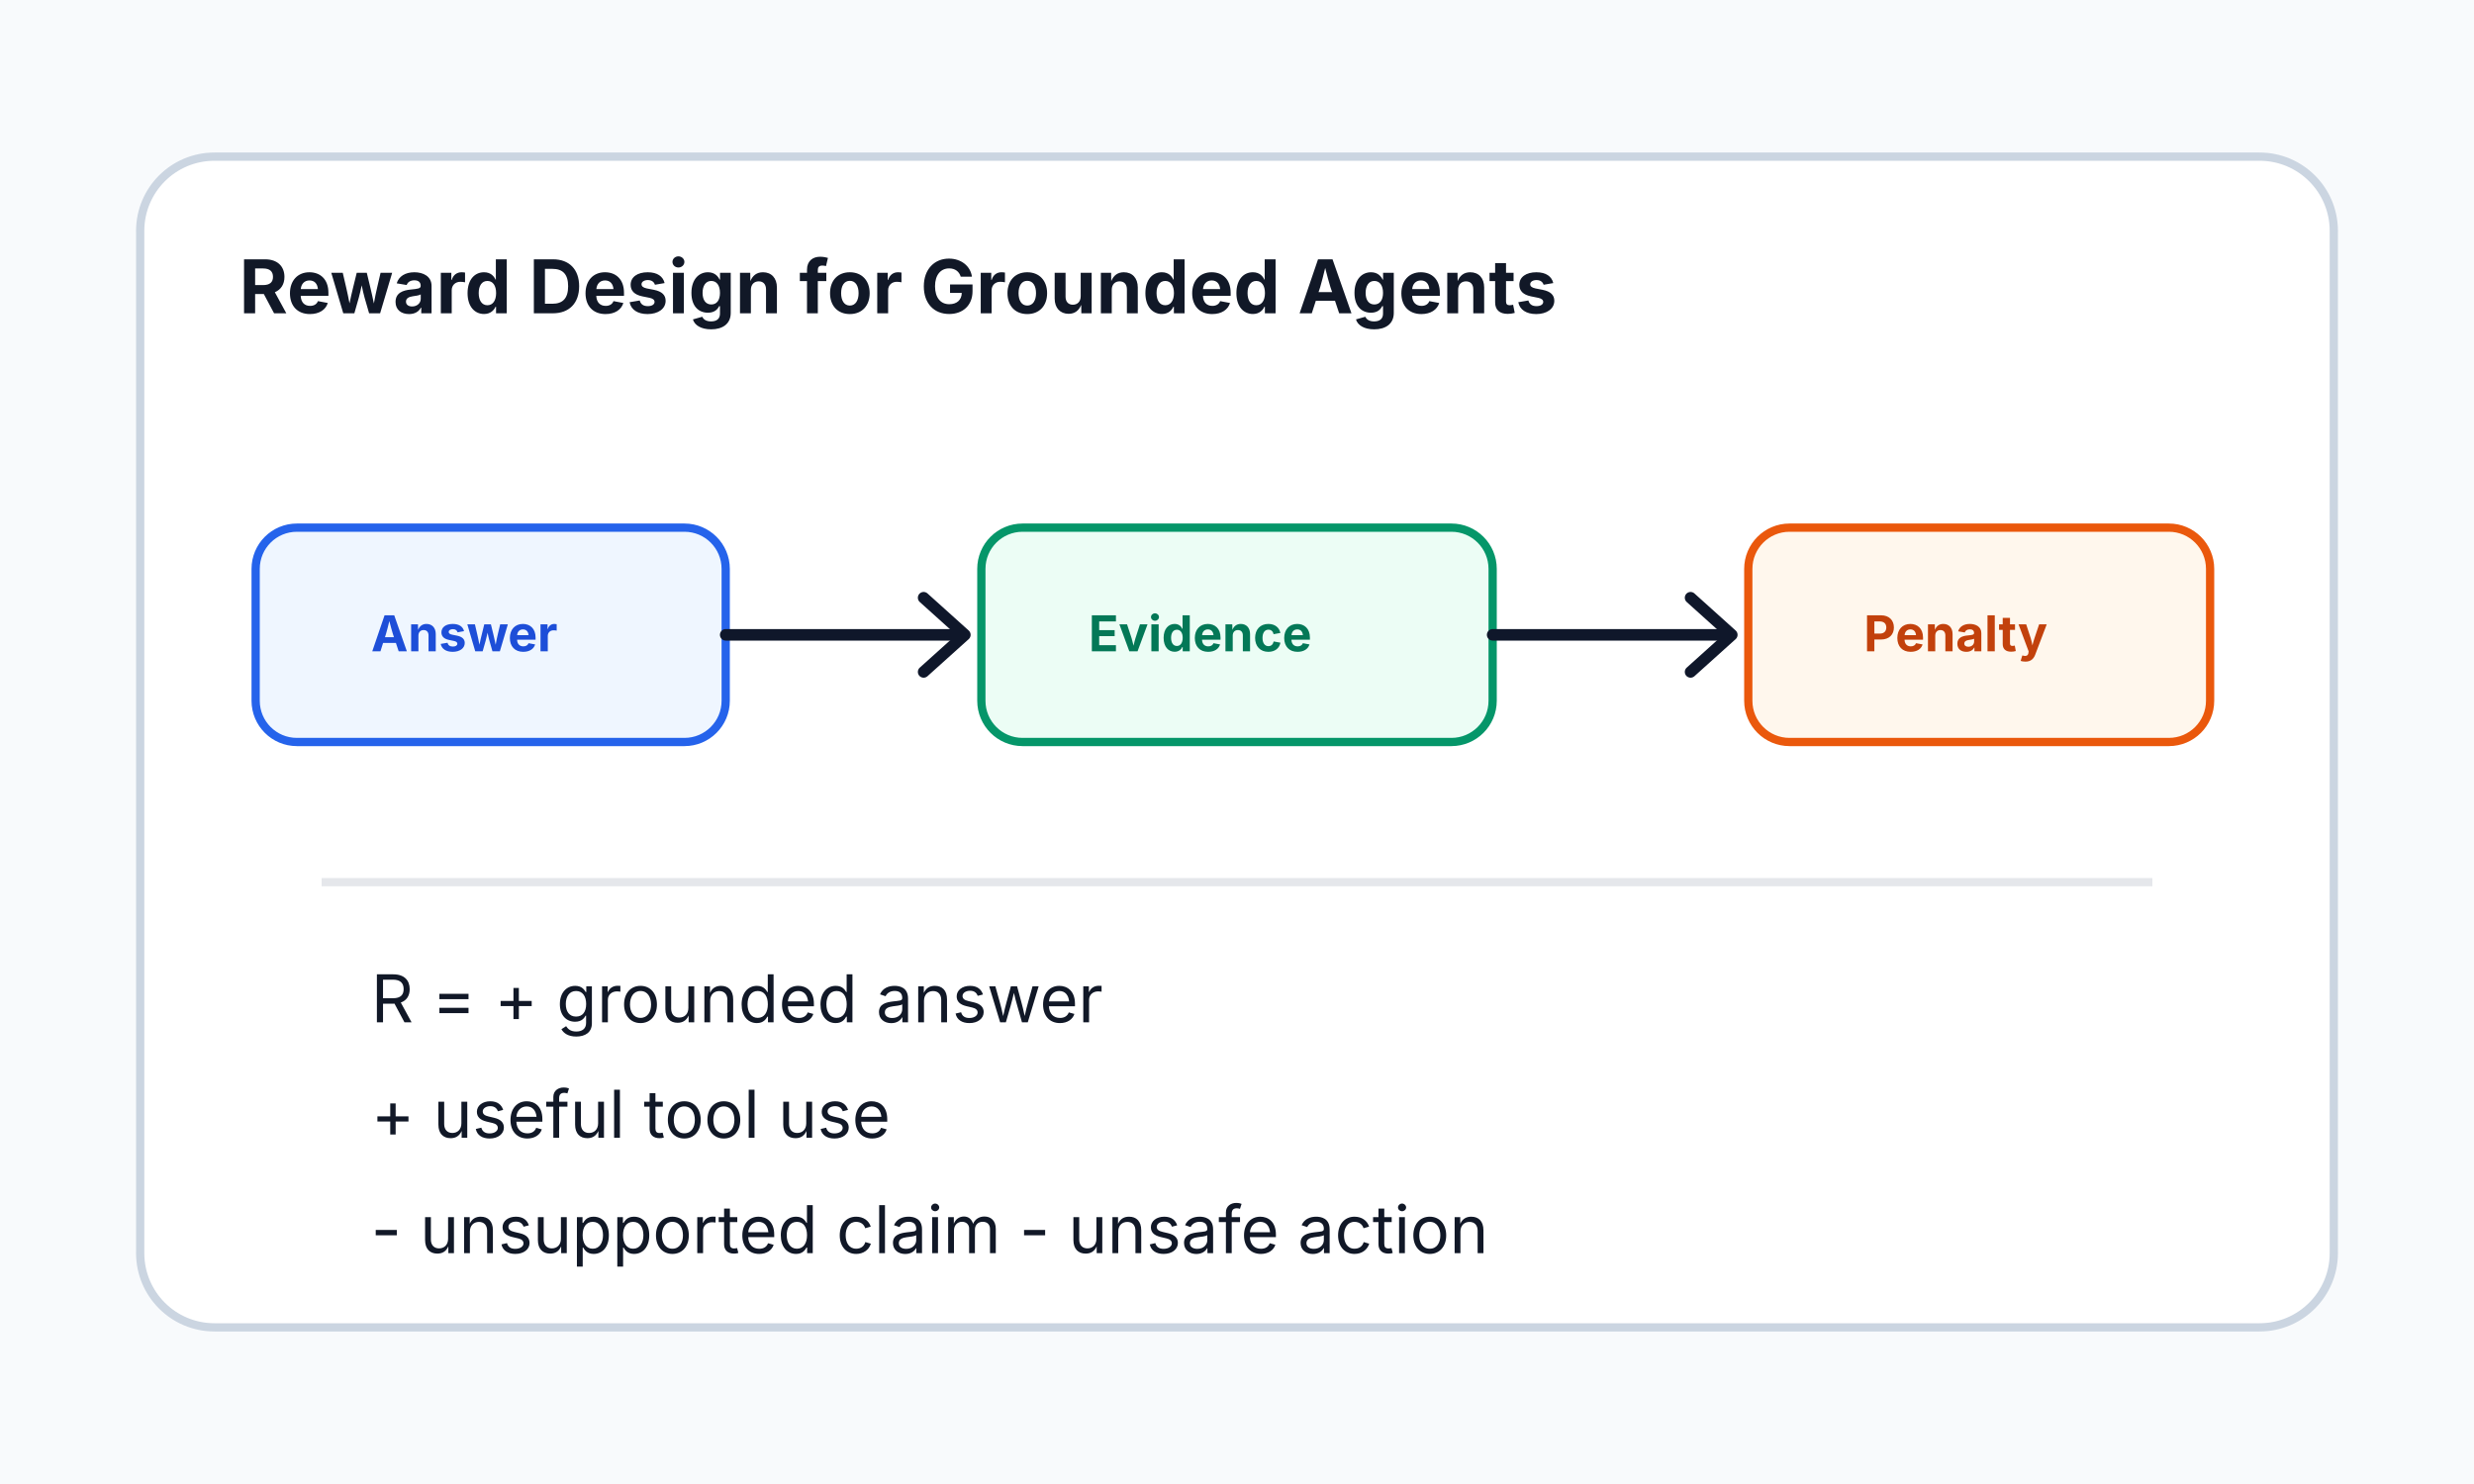
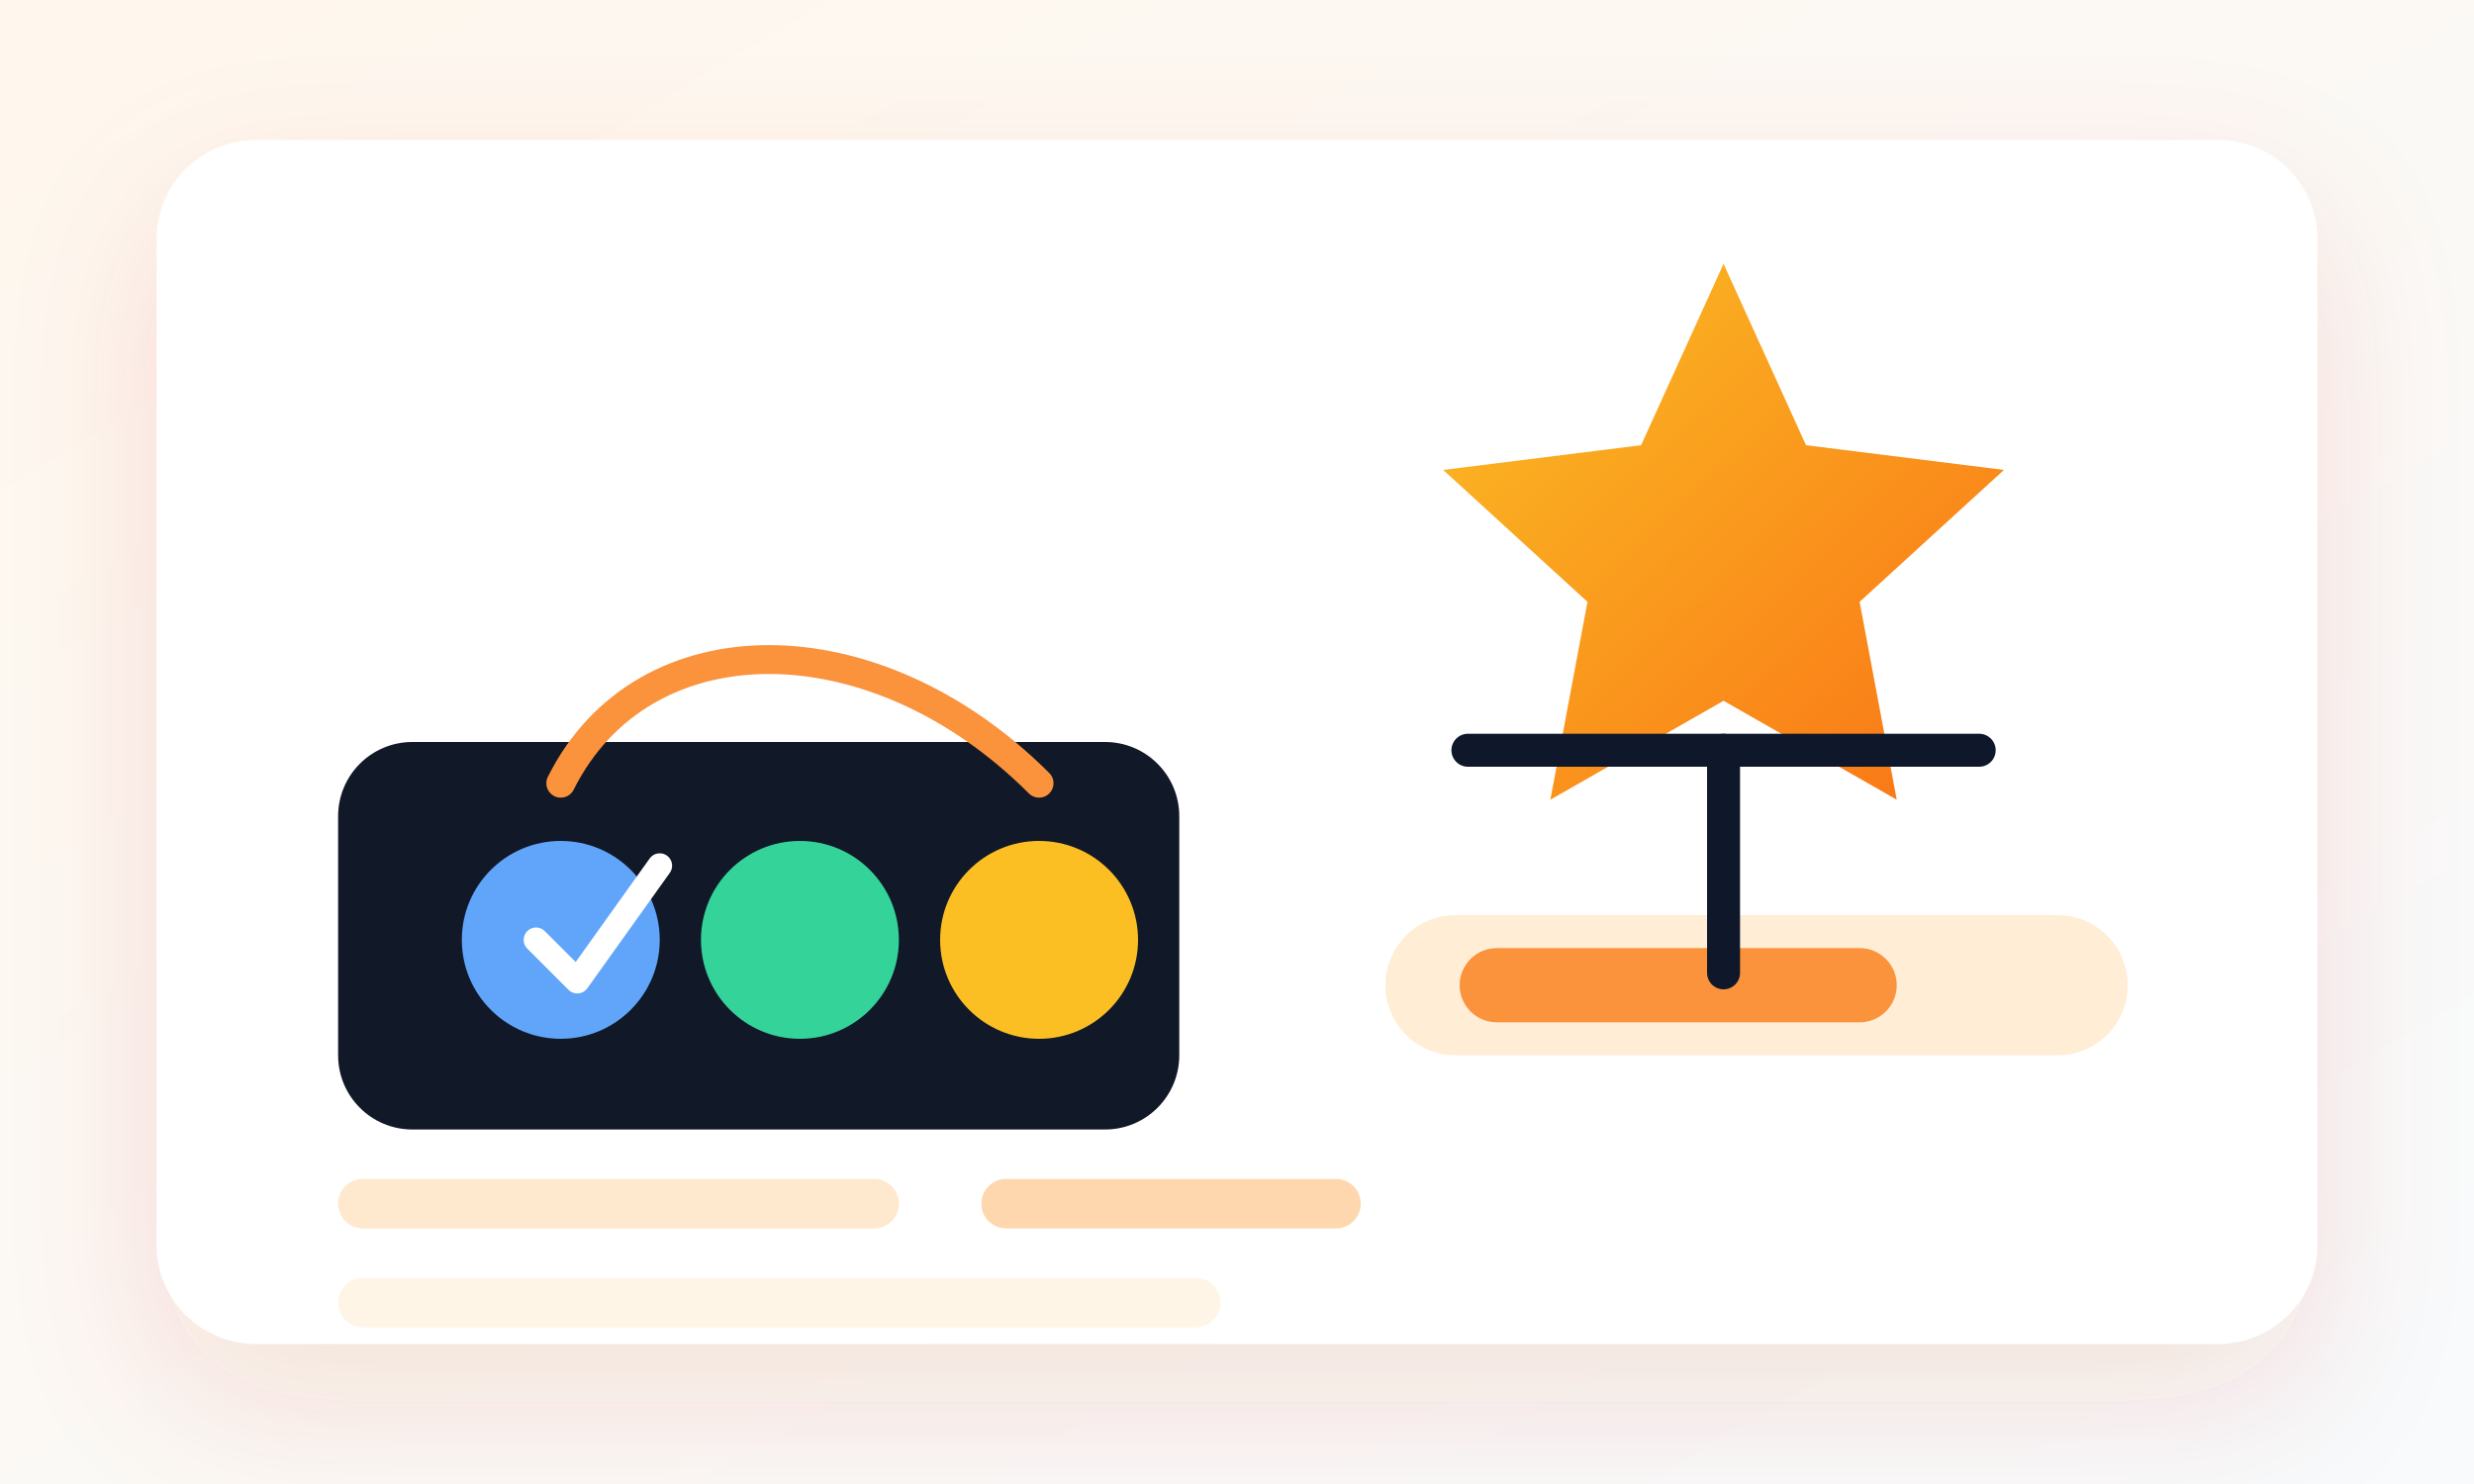
- <svg xmlns="http://www.w3.org/2000/svg" viewBox="0 0 600 360" role="img" aria-label="Reward design for grounded agents">
-   <rect width="600" height="360" fill="#f8fafc" />
-   <rect x="34" y="38" width="532" height="284" rx="18" fill="#ffffff" stroke="#cbd5e1" stroke-width="2" />
-   <text x="58" y="76" font-family="Inter, Arial, sans-serif" font-size="18" font-weight="700" fill="#111827">Reward Design for Grounded Agents</text>
-   <g font-family="Inter, Arial, sans-serif" font-size="12" font-weight="700">
-     <rect x="62" y="128" width="114" height="52" rx="10" fill="#eff6ff" stroke="#2563eb" stroke-width="2" />
-     <text x="90" y="158" fill="#1d4ed8">Answer</text>
-     <rect x="238" y="128" width="124" height="52" rx="10" fill="#ecfdf5" stroke="#059669" stroke-width="2" />
-     <text x="264" y="158" fill="#047857">Evidence</text>
-     <rect x="424" y="128" width="112" height="52" rx="10" fill="#fff7ed" stroke="#ea580c" stroke-width="2" />
-     <text x="452" y="158" fill="#c2410c">Penalty</text>
+ <svg xmlns="http://www.w3.org/2000/svg" viewBox="0 0 600 360" role="img" aria-label="Editorial illustration of reward design for grounded agents">
+   <defs>
+     <linearGradient id="bg" x1="0" y1="0" x2="1" y2="1">
+       <stop offset="0" stop-color="#fff7ed" />
+       <stop offset="1" stop-color="#f8fafc" />
+     </linearGradient>
+     <linearGradient id="gold" x1="0" y1="0" x2="1" y2="1">
+       <stop offset="0" stop-color="#fbbf24" />
+       <stop offset="1" stop-color="#f97316" />
+     </linearGradient>
+     <filter id="shadow" x="-20%" y="-20%" width="140%" height="140%">
+       <feDropShadow dx="0" dy="14" stdDeviation="18" flood-color="#c2410c" flood-opacity=".12" />
+     </filter>
+   </defs>
+   <rect width="600" height="360" fill="url(#bg)" />
+   <rect x="38" y="34" width="524" height="292" rx="24" fill="#ffffff" filter="url(#shadow)" />
+   <g transform="translate(82 72)">
+     <rect x="0" y="108" width="204" height="94" rx="18" fill="#111827" />
+     <circle cx="54" cy="156" r="24" fill="#60a5fa" />
+     <circle cx="112" cy="156" r="24" fill="#34d399" />
+     <circle cx="170" cy="156" r="24" fill="#fbbf24" />
+     <path d="M54 118c20-40 76-40 116 0" fill="none" stroke="#fb923c" stroke-width="7" stroke-linecap="round" />
+     <path d="M48 156l10 10 20-28" stroke="#fff" stroke-width="6" fill="none" stroke-linecap="round" stroke-linejoin="round" />
  </g>
-   <g stroke="#0f172a" stroke-width="2.8" stroke-linecap="round" stroke-linejoin="round" fill="none">
-     <path d="M176 154h56" />
-     <path d="m224 145 10 9-10 9" />
-     <path d="M362 154h56" />
-     <path d="m410 145 10 9-10 9" />
+   <g transform="translate(336 64)">
+     <path d="M82 0l20 44 48 6-35 32 9 48-42-24-42 24 9-48-35-32 48-6z" fill="url(#gold)" />
+     <rect x="0" y="158" width="180" height="34" rx="17" fill="#ffedd5" />
+     <rect x="18" y="166" width="106" height="18" rx="9" fill="#fb923c" />
+     <g stroke="#0f172a" stroke-width="8" stroke-linecap="round">
+       <path d="M20 118h124" />
+       <path d="M82 118v54" />
+     </g>
  </g>
-   <g font-family="Inter, Arial, sans-serif" font-size="16" fill="#111827">
-     <text x="90" y="248">R = + grounded answer</text>
-     <text x="90" y="276">    + useful tool use</text>
-     <text x="90" y="304">    - unsupported claim - unsafe action</text>
+   <g opacity=".58">
+     <rect x="82" y="286" width="136" height="12" rx="6" fill="#fed7aa" />
+     <rect x="238" y="286" width="92" height="12" rx="6" fill="#fdba74" />
+     <rect x="82" y="310" width="214" height="12" rx="6" fill="#ffedd5" />
  </g>
-   <path d="M78 214h444" stroke="#e5e7eb" stroke-width="2" />
</svg>
